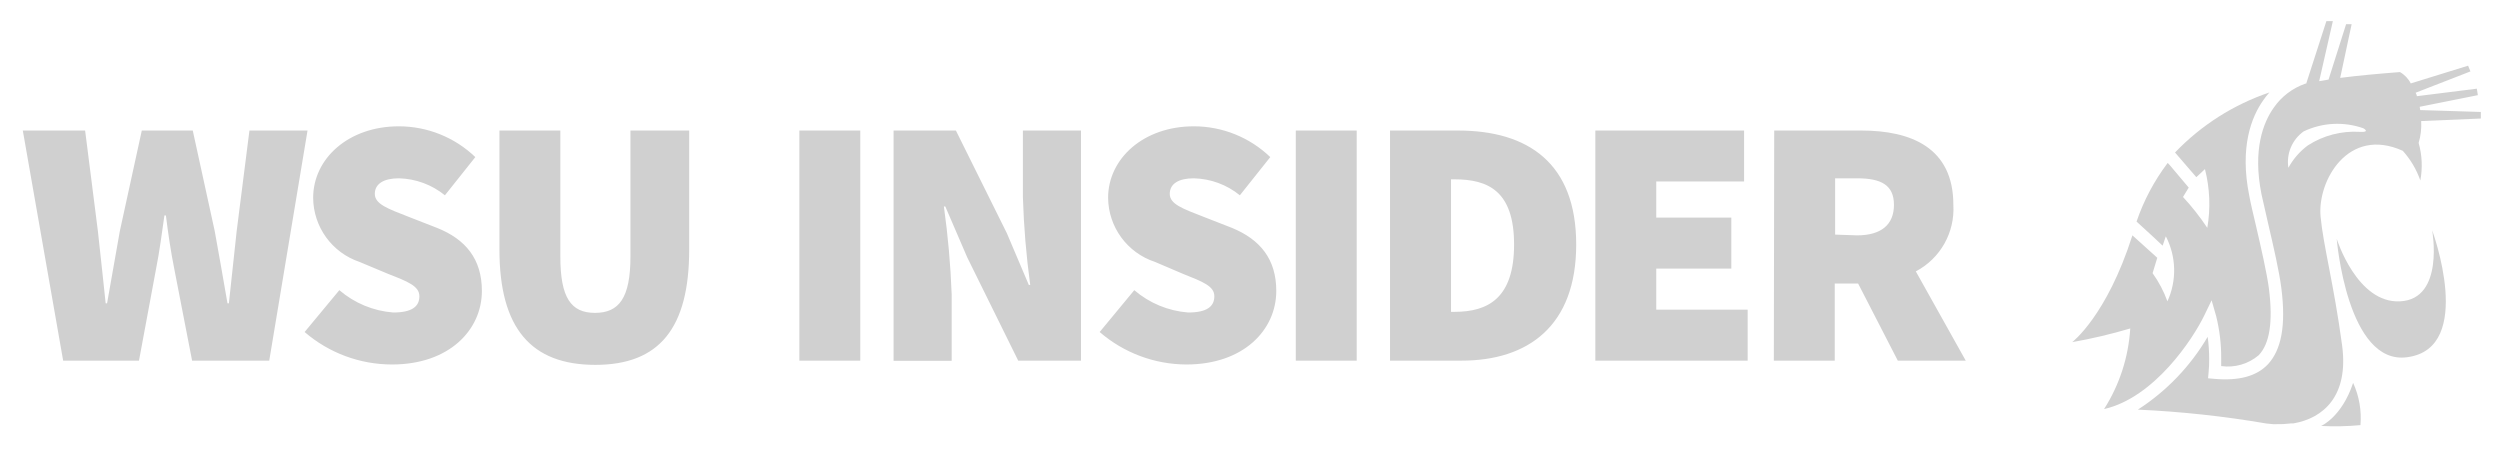
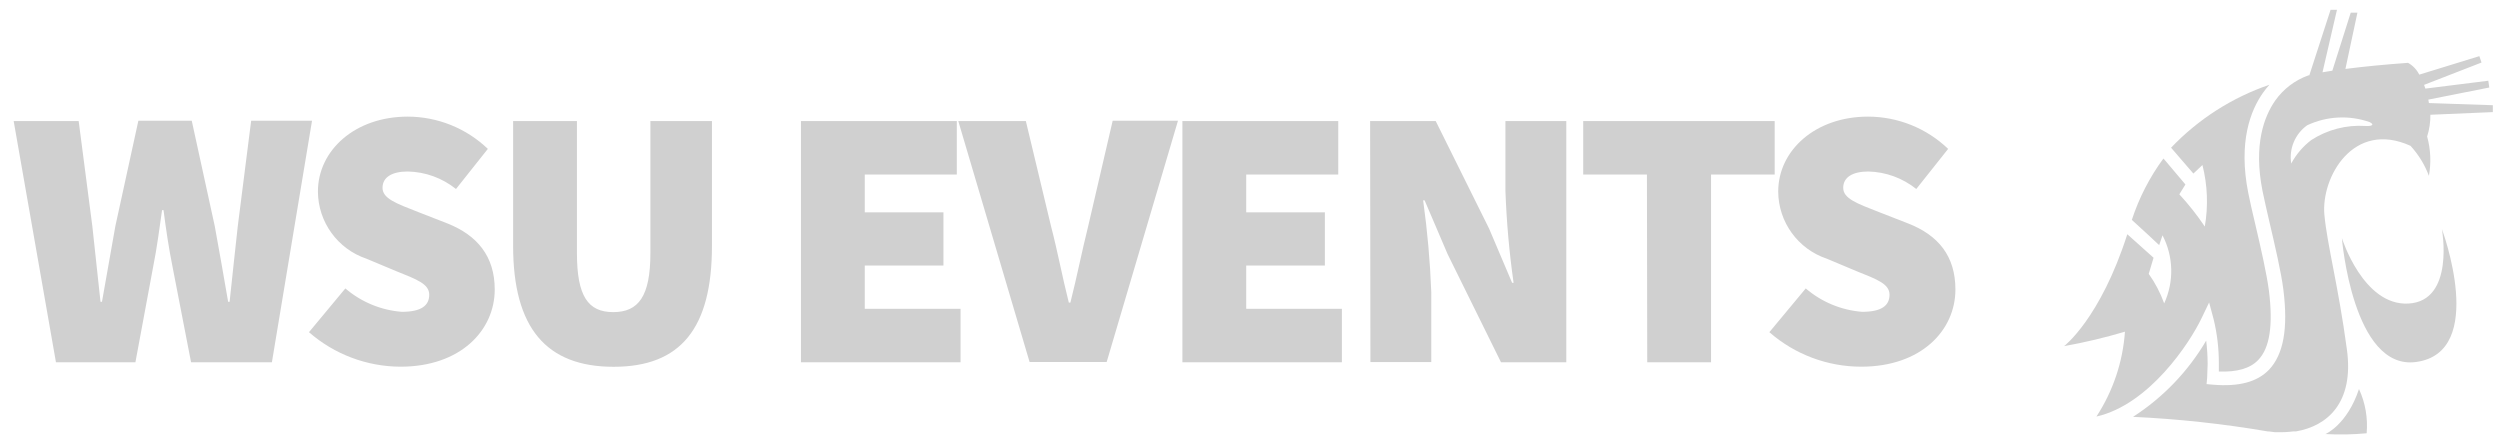
- <svg xmlns="http://www.w3.org/2000/svg" viewBox="0 0 266.4 48.71">
+ <svg xmlns="http://www.w3.org/2000/svg" viewBox="0 0 254.23 45.08">
  <g fill="#d0d0d0">
-     <path d="M247.34 45.39s2.2-.94 3.41-4.59a9 9 0 0 1 .78 4.5 28.55 28.55 0 0 1-4.19.09zM256.55 38.06C250.11 39 249 25.45 249 25.45s2.16 6.91 6.76 6.66c4.76-.24 3.41-7.57 3.41-7.57s4.63 12.52-2.62 13.52zM227 35a56.06 56.06 0 0 1-6.19 1.46s3.68-2.78 6.42-11.38l2.65 2.39-.5 1.64a12.34 12.34 0 0 1 1.58 3 7.9 7.9 0 0 0-.17-6.93l-.34 1-1-.94-1.78-1.63a22.33 22.33 0 0 1 3.32-6.25l.24.26 2 2.37-.61 1a26.07 26.07 0 0 1 2.59 3.29 15 15 0 0 0-.25-6.26l-.92.86-2.27-2.63a25.08 25.08 0 0 1 10.06-6.4 7.36 7.36 0 0 0-.64.81c-1.27 1.78-2.55 5-1.51 10.19.15.82.43 2 .71 3.18.55 2.37 1.17 5.06 1.39 6.75.44 3.53.08 5.84-1.09 7.07a5.09 5.09 0 0 1-4 1.16v-.84a18.17 18.17 0 0 0-.53-4.46l-.49-1.71-.77 1.59c-1.21 2.52-5.33 8.78-10.69 10A18.06 18.06 0 0 0 227 35z" />
-     <path d="M257.9 11.73l-.06-.35 6.2-1.24-.11-.69-6.39.8c0-.12-.08-.25-.13-.37l5.84-2.27L263 7l-6.11 1.89a2.87 2.87 0 0 0-1.15-1.21c-2.33.18-4.44.37-6.37.62l1.22-5.72H250l-1.87 5.9-1 .17 1.46-6.4h-.69l-2.15 6.66h-.08a6.82 6.82 0 0 0-3.39 2.58c-1.11 1.58-2.24 4.45-1.3 9.19.17.79.43 1.92.71 3.13.56 2.4 1.19 5.13 1.41 6.89.51 4 0 6.59-1.45 8.14-1.21 1.26-3.08 1.76-5.7 1.53l-.66-.06.06-.65a13.45 13.45 0 0 0 .06-1.4 17.79 17.79 0 0 0-.16-2.37 23.2 23.2 0 0 1-7.44 7.76 110.34 110.34 0 0 1 13.7 1.48l.73.07h.25a10.72 10.72 0 0 0 1.63-.08h.26c3.18-.55 5.93-2.9 5.19-8.35-.87-6.47-2-10.59-2.29-13.7-.35-3.78 2.93-9.64 8.76-7a9.27 9.27 0 0 1 1.87 3.16 8.73 8.73 0 0 0-.18-4 6.72 6.72 0 0 0 .27-2.33l6.36-.27v-.7zm-6.46 2.32a9.16 9.16 0 0 0-5.51 1.44 7.33 7.33 0 0 0-2.08 2.39 4 4 0 0 1 1.63-3.88 8.35 8.35 0 0 1 6.36-.33c.56.33.16.42-.4.38z" />
-     <path d="M2.43 13.91h6.64l1.36 10.71c.27 2.57.57 5.13.83 7.7h.15c.45-2.57.91-5.17 1.36-7.7l2.34-10.71h5.43l2.34 10.71c.45 2.46.91 5.1 1.36 7.7h.15c.27-2.6.57-5.21.83-7.7l1.36-10.71h6.19l-4.08 24.52h-8.22l-1.89-9.73c-.38-1.89-.68-3.93-.9-5.74h-.16c-.26 1.81-.52 3.85-.9 5.74l-1.81 9.73H6.73zM32.46 35.38l3.7-4.46a10 10 0 0 0 5.74 2.38c2 0 2.79-.64 2.79-1.73s-1.25-1.57-3.32-2.38l-3.06-1.28a7.26 7.26 0 0 1-4.94-6.83c0-4.19 3.77-7.62 9.13-7.62a11.77 11.77 0 0 1 8.15 3.28l-3.24 4.07A8.09 8.09 0 0 0 42.5 19c-1.58 0-2.56.57-2.56 1.66s1.39 1.58 3.62 2.45l3 1.17c3.05 1.21 4.79 3.32 4.79 6.72 0 4.15-3.47 7.84-9.58 7.84a14.26 14.26 0 0 1-9.31-3.46zM53.22 26.59V13.91h6.49v13.43c0 4.38 1.13 6 3.69 6s3.78-1.58 3.78-6V13.91h6.26v12.68c0 8.37-3.17 12.29-10 12.29S53.22 35 53.22 26.59zM85.18 13.91h6.49v24.52h-6.49zM95.22 13.91h6.64l5.43 10.94 2.34 5.51h.15A88.54 88.54 0 0 1 109 21v-7.09h6.19v24.52h-6.69l-5.43-11-2.34-5.43h-.15a92.26 92.26 0 0 1 .83 9.36v7.09h-6.19zM117.18 35.38l3.69-4.46a10 10 0 0 0 5.74 2.38c2 0 2.79-.64 2.79-1.73s-1.24-1.55-3.32-2.38l-3-1.28a7.25 7.25 0 0 1-5-6.83c0-4.19 3.78-7.62 9.13-7.62a11.75 11.75 0 0 1 8.15 3.28l-3.24 4.07a8.09 8.09 0 0 0-4.91-1.81c-1.58 0-2.56.56-2.56 1.66s1.39 1.58 3.62 2.45l3 1.17c3.04 1.25 4.73 3.36 4.73 6.72 0 4.15-3.47 7.84-9.58 7.84a14.21 14.21 0 0 1-9.24-3.46zM138.08 13.91h6.49v24.52h-6.49zM148.12 13.91h7.24c7.47 0 12.6 3.47 12.6 12.15s-5.13 12.37-12.22 12.37h-7.62zM155 33.23c3.55 0 6.34-1.44 6.34-7.17s-2.79-6.95-6.34-6.95h-.38v14.12zM170 13.91h15.85v5.43h-9.36v3.85h8v5.43h-8V33h9.74v5.43H170zM189.06 13.91h9.28c5.29 0 9.81 1.81 9.81 7.92a7.51 7.51 0 0 1-4 7.09l5.32 9.51h-7.24L198 30.21h-2.49v8.22h-6.49zm8.83 11.17c2.57 0 3.93-1.14 3.93-3.25S200.46 19 197.89 19h-2.34v6z" />
+     <path d="M1.39 12.31H8L9.39 23c.26 2.56.57 5.13.83 7.69h.15c.45-2.56.91-5.16 1.36-7.69l2.34-10.72h5.43L21.84 23c.45 2.45.91 5.09 1.36 7.69h.15c.26-2.6.57-5.2.83-7.69l1.36-10.72h6.19l-4.08 24.56h-8.22l-1.89-9.74c-.38-1.88-.68-3.92-.91-5.73h-.15c-.26 1.81-.52 3.85-.9 5.73l-1.81 9.74H5.69zm30.03 21.47l3.7-4.45a10 10 0 0 0 5.74 2.38c2 0 2.79-.65 2.79-1.74s-1.25-1.55-3.32-2.38l-3.06-1.28a7.25 7.25 0 0 1-4.94-6.83c0-4.19 3.77-7.62 9.13-7.62a11.81 11.81 0 0 1 8.15 3.28l-3.24 4.08a8.1 8.1 0 0 0-4.91-1.78c-1.58 0-2.56.57-2.56 1.66s1.39 1.59 3.62 2.46l3 1.17c3 1.2 4.79 3.32 4.79 6.71 0 4.15-3.47 7.85-9.58 7.85a14.22 14.22 0 0 1-9.31-3.51zM52.18 25V12.31h6.49v13.43c0 4.38 1.13 6 3.69 6s3.78-1.59 3.78-6V12.31h6.26V25c0 8.38-3.17 12.3-10 12.3S52.18 33.37 52.18 25zm29.27-12.69H97.3v5.44h-9.36v3.84h8V27h-8v4.4h9.74v5.44H81.45zm16 0h6.87L106.88 23c.68 2.6 1.14 5.13 1.81 7.77h.16c.67-2.64 1.16-5.17 1.81-7.77l2.49-10.72h6.64l-7.25 24.53h-7.84zm22.79 0h15.85v5.44h-9.36v3.84h8V27h-8v4.4h9.73v5.44h-16.22zm19.09 0H146l5.43 10.94 2.34 5.51h.15a88.58 88.58 0 0 1-.83-9.35v-7.1h6.19v24.53h-6.64l-5.43-11-2.34-5.47h-.15a92.32 92.32 0 0 1 .83 9.35v7.1h-6.19zm28.15 5.44H161v-5.44h19.47v5.44H174v19.09h-6.49zm12.45 16.03l3.7-4.45a10 10 0 0 0 5.73 2.38c2 0 2.79-.65 2.79-1.74s-1.24-1.55-3.32-2.38l-3.05-1.28a7.24 7.24 0 0 1-4.95-6.83c0-4.19 3.78-7.62 9.13-7.62a11.79 11.79 0 0 1 8.15 3.28l-3.24 4.08a8.1 8.1 0 0 0-4.87-1.78c-1.58 0-2.56.57-2.56 1.66s1.39 1.59 3.62 2.46l3 1.17c3.06 1.2 4.79 3.32 4.79 6.71 0 4.15-3.47 7.85-9.58 7.85a14.19 14.19 0 0 1-9.34-3.51z" />
+     <path d="M236.48 44.14s2.21-.94 3.41-4.58a8.91 8.91 0 0 1 .78 4.5 28.22 28.22 0 0 1-4.19.08zm9.22-7.33c-6.45.89-7.55-12.6-7.55-12.6s2.16 6.9 6.76 6.66c4.76-.25 3.41-7.58 3.41-7.58s4.68 12.53-2.62 13.52zm-29.61-3.08a57 57 0 0 1-6.19 1.47s3.68-2.79 6.43-11.38l2.67 2.39-.49 1.64a12.51 12.51 0 0 1 1.57 3 7.87 7.87 0 0 0-.17-6.92l-.34 1-1-.94-1.78-1.63a22.22 22.22 0 0 1 3.21-6.24l.24.27 2 2.37-.62 1a26.41 26.41 0 0 1 2.59 3.28 15 15 0 0 0-.24-6.26l-.92.87-2.27-2.63a25 25 0 0 1 10-6.4 8.3 8.3 0 0 0-.64.8c-1.27 1.79-2.54 5-1.51 10.2.16.81.43 2 .71 3.17.56 2.38 1.17 5.07 1.39 6.76.44 3.53.09 5.84-1.09 7.06-.82.86-2.15 1.24-4 1.17v-.85a18.86 18.86 0 0 0-.53-4.46l-.46-1.71-.77 1.6c-1.2 2.52-5.32 8.78-10.69 10a18.08 18.08 0 0 0 2.9-8.63z" />
+     <path d="M247 10.48l-.06-.35 6.2-1.23-.1-.69-6.4.8a2.84 2.84 0 0 0-.13-.38l5.84-2.27-.22-.65-6.11 1.88a2.82 2.82 0 0 0-1.14-1.2c-2.34.17-4.44.37-6.37.62l1.22-5.72h-.68l-1.87 5.9-1 .16L237.65 1H237l-2.16 6.66h-.08a7 7 0 0 0-3.39 2.57c-1.11 1.59-2.23 4.46-1.29 9.19.16.79.42 1.93.7 3.14.56 2.4 1.2 5.13 1.42 6.89.5 4 0 6.59-1.45 8.14-1.21 1.26-3.08 1.75-5.71 1.53l-.65-.06.06-.66c0-.48.05-.95.05-1.39a19.84 19.84 0 0 0-.15-2.37 23.18 23.18 0 0 1-7.44 7.75 112.13 112.13 0 0 1 13.69 1.48c.24 0 .49.06.73.08h.25a10.79 10.79 0 0 0 1.64-.08h.26c3.17-.54 5.93-2.89 5.18-8.34-.87-6.47-2-10.6-2.29-13.7-.34-3.78 2.93-9.65 8.76-7a9.35 9.35 0 0 1 1.87 3.05 9 9 0 0 0-.18-4 6.89 6.89 0 0 0 .33-2.21l6.35-.27v-.7zm-6.45 2.33a9.05 9.05 0 0 0-5.51 1.43 7.42 7.42 0 0 0-2.04 2.39 4 4 0 0 1 1.62-3.89 8.4 8.4 0 0 1 6.36-.32c.57.29.12.43-.39.39z" />
  </g>
</svg>
